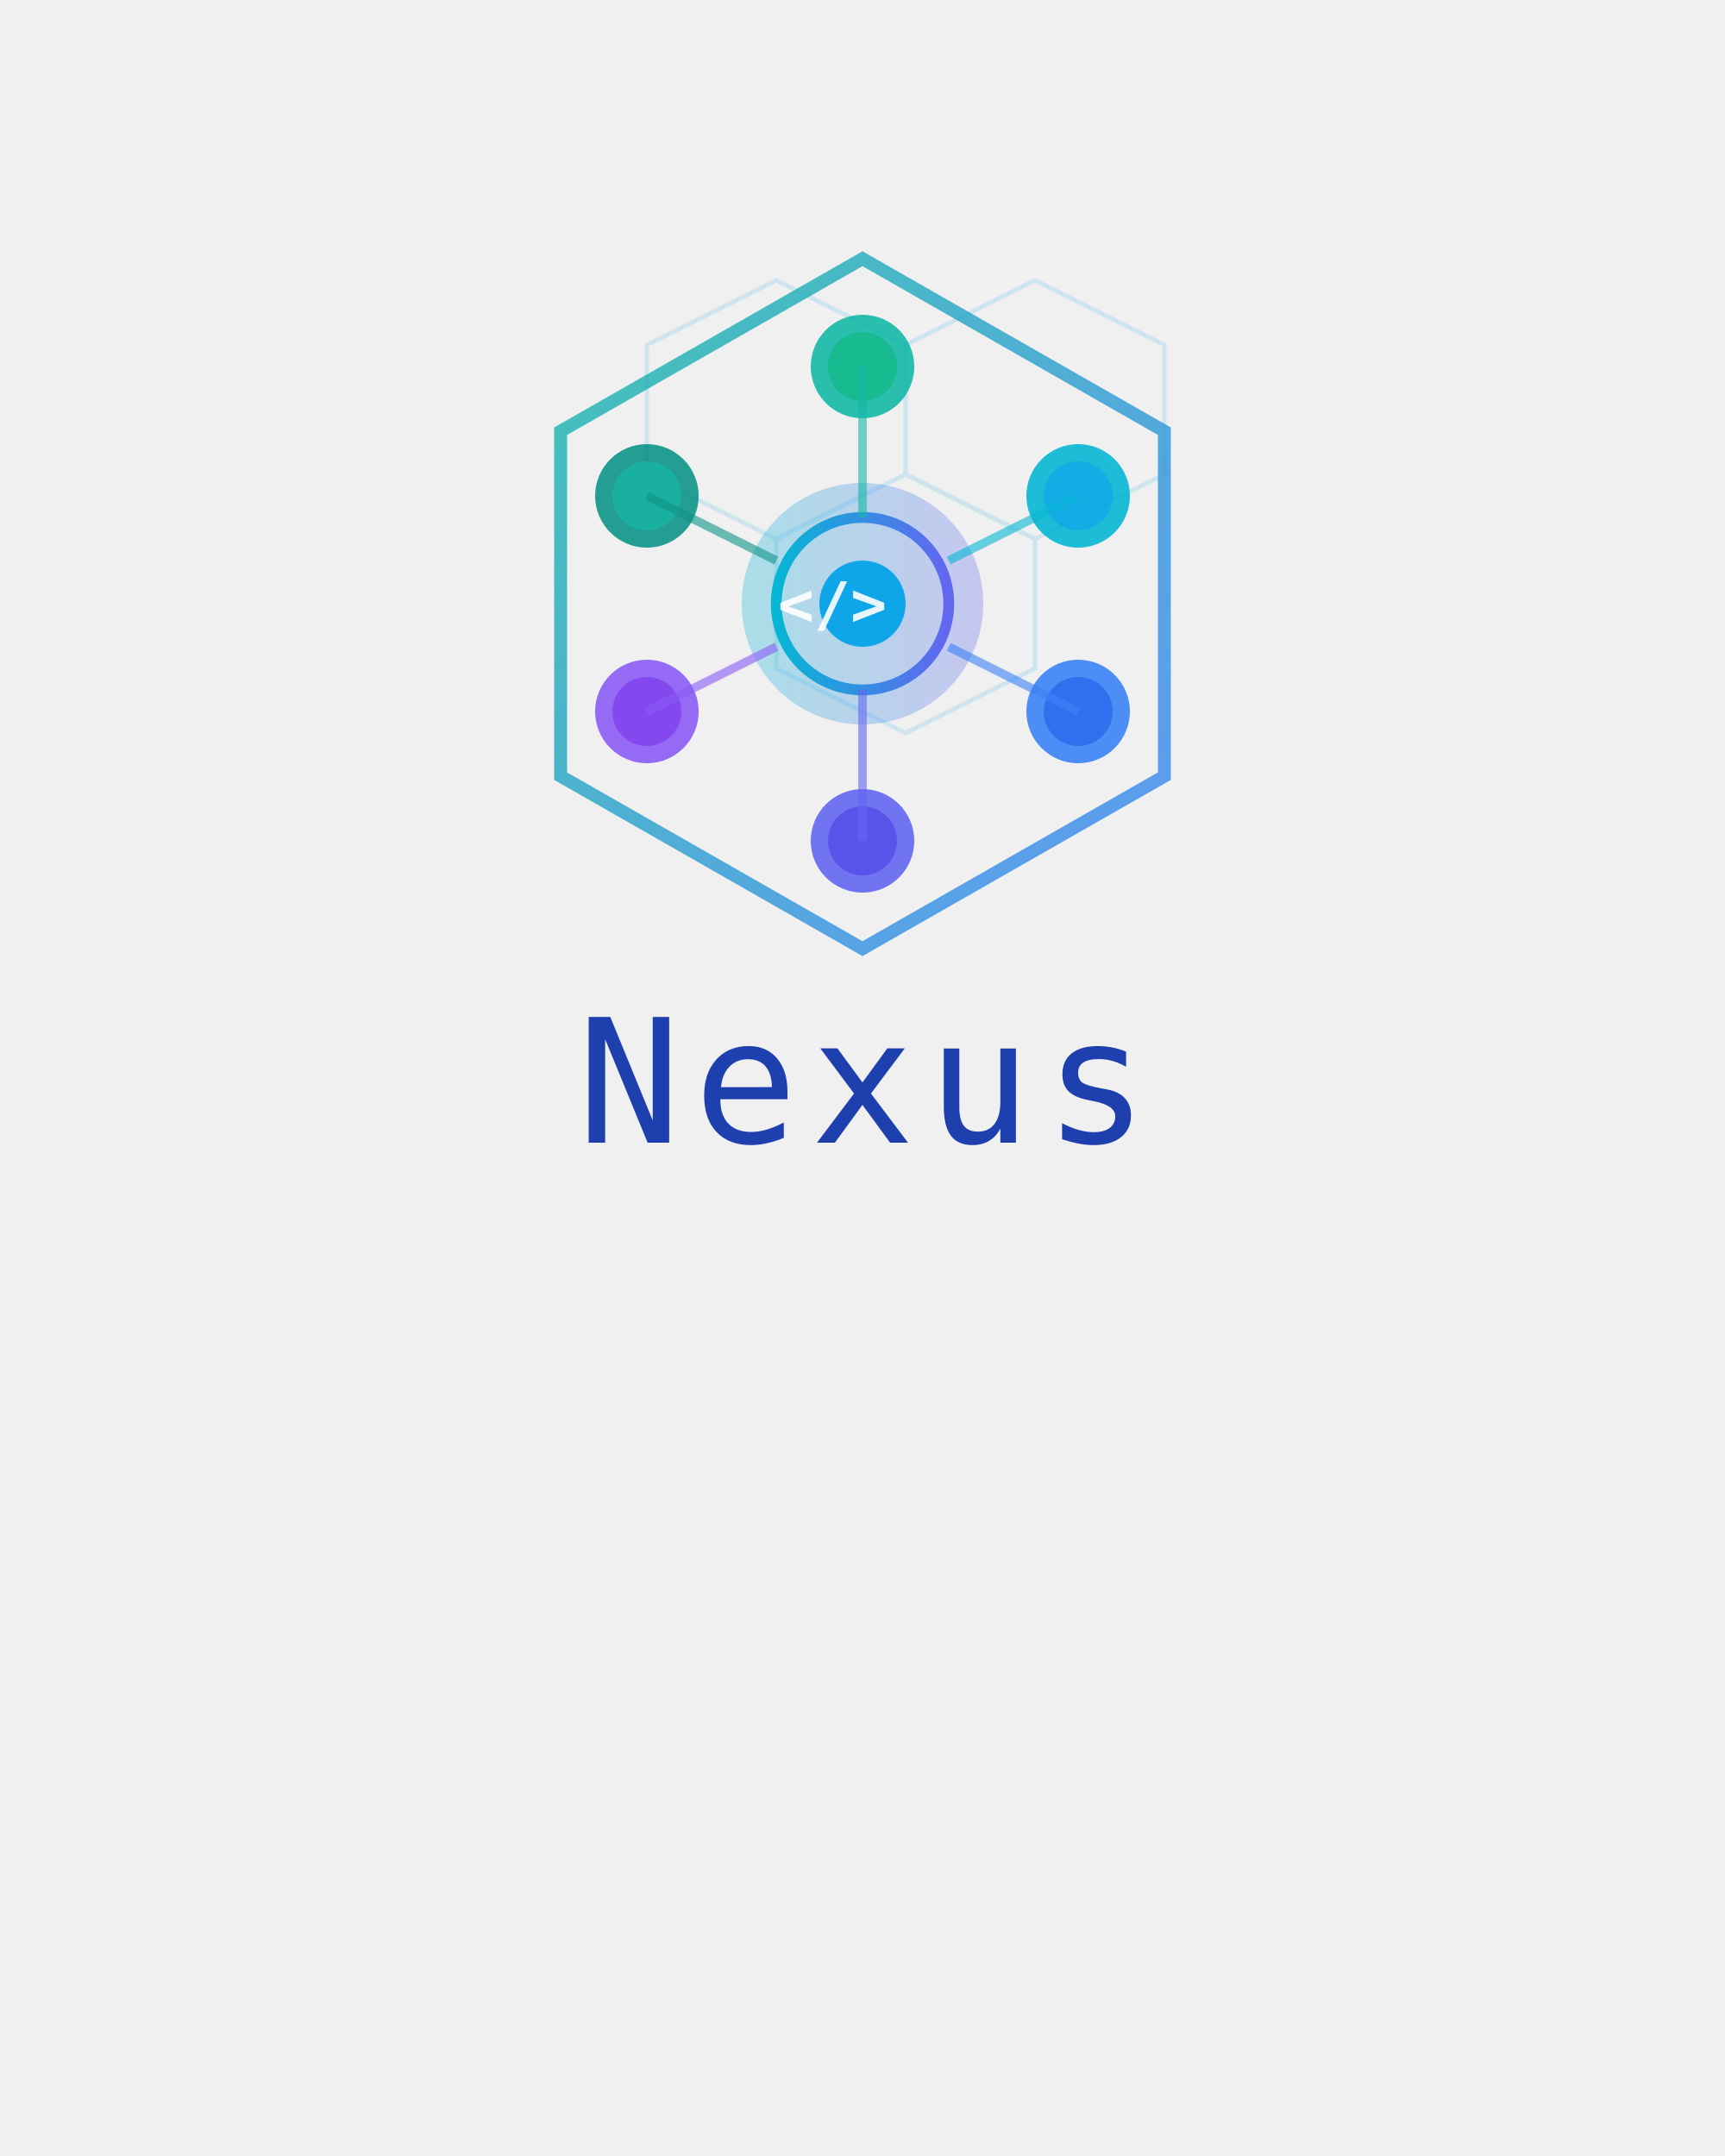
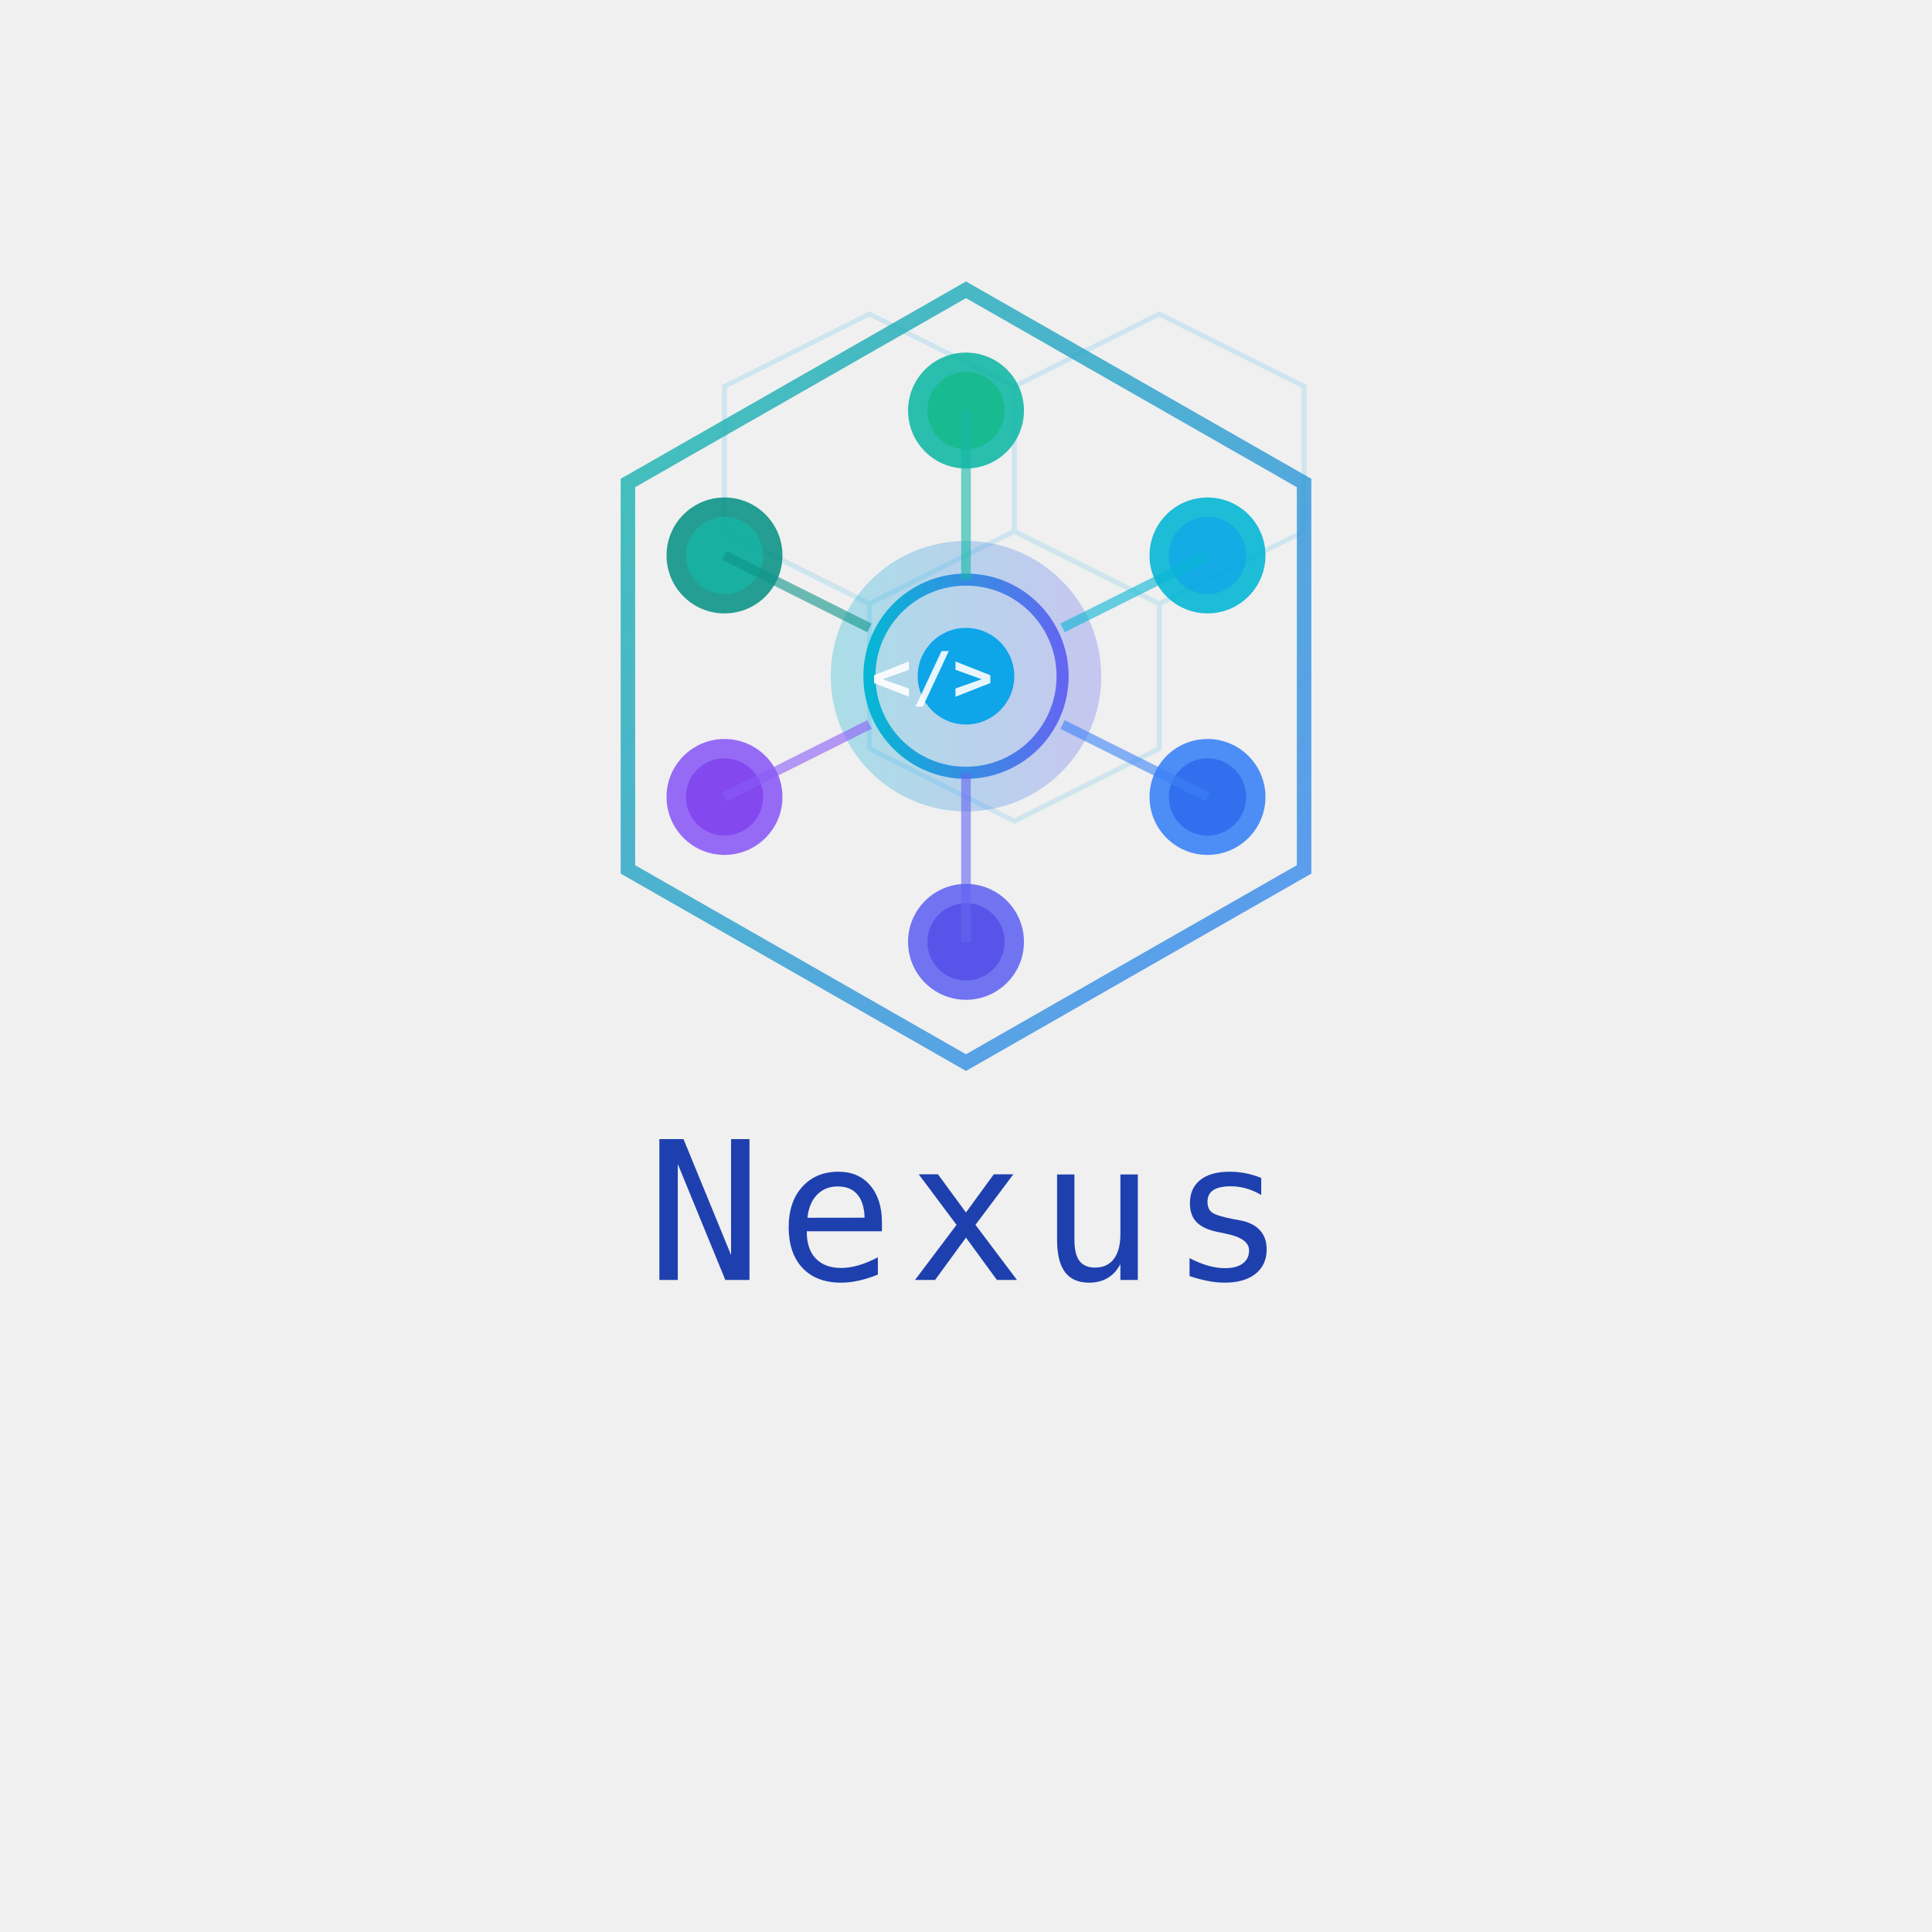
- <svg xmlns="http://www.w3.org/2000/svg" viewBox="0 0 400 500">
+ <svg xmlns="http://www.w3.org/2000/svg" viewBox="0 0 400 400">
  <defs>
    <linearGradient id="grad1" x1="0%" y1="0%" x2="100%" y2="100%">
      <stop offset="0%" style="stop-color:#14B8A6;stop-opacity:1" />
      <stop offset="100%" style="stop-color:#3B82F6;stop-opacity:1" />
    </linearGradient>
    <linearGradient id="grad2" x1="0%" y1="0%" x2="100%" y2="0%">
      <stop offset="0%" style="stop-color:#06B6D4;stop-opacity:1" />
      <stop offset="100%" style="stop-color:#6366F1;stop-opacity:1" />
    </linearGradient>
  </defs>
  <g opacity="0.15">
    <polygon points="150,80 180,65 210,80 210,110 180,125 150,110" fill="none" stroke="#0EA5E9" stroke-width="1" />
    <polygon points="210,80 240,65 270,80 270,110 240,125 210,110" fill="none" stroke="#0EA5E9" stroke-width="1" />
    <polygon points="180,125 210,110 240,125 240,155 210,170 180,155" fill="none" stroke="#0EA5E9" stroke-width="1" />
  </g>
  <polygon points="200,60 270,100 270,180 200,220 130,180 130,100" fill="none" stroke="url(#grad1)" stroke-width="3" opacity="0.8" />
  <g id="nodes">
    <circle cx="200" cy="85" r="12" fill="#14B8A6" opacity="0.9" />
    <circle cx="200" cy="85" r="8" fill="#10B981" opacity="0.7" />
    <circle cx="250" cy="115" r="12" fill="#06B6D4" opacity="0.9" />
    <circle cx="250" cy="115" r="8" fill="#0EA5E9" opacity="0.7" />
    <circle cx="250" cy="165" r="12" fill="#3B82F6" opacity="0.9" />
    <circle cx="250" cy="165" r="8" fill="#2563EB" opacity="0.7" />
    <circle cx="200" cy="195" r="12" fill="#6366F1" opacity="0.9" />
    <circle cx="200" cy="195" r="8" fill="#4F46E5" opacity="0.7" />
    <circle cx="150" cy="165" r="12" fill="#8B5CF6" opacity="0.9" />
    <circle cx="150" cy="165" r="8" fill="#7C3AED" opacity="0.7" />
    <circle cx="150" cy="115" r="12" fill="#0D9488" opacity="0.9" />
    <circle cx="150" cy="115" r="8" fill="#14B8A6" opacity="0.7" />
  </g>
  <circle cx="200" cy="140" r="28" fill="url(#grad2)" opacity="0.3" />
  <circle cx="200" cy="140" r="20" fill="none" stroke="url(#grad2)" stroke-width="2.5" />
  <circle cx="200" cy="140" r="10" fill="#0EA5E9" />
  <g stroke-width="2" opacity="0.6">
    <line x1="200" y1="85" x2="200" y2="120" stroke="#14B8A6">
      <animate attributeName="stroke-dasharray" values="0,100;100,0" dur="2s" repeatCount="indefinite" />
      <animate attributeName="opacity" values="0.4;0.8;0.4" dur="2s" repeatCount="indefinite" />
    </line>
    <line x1="250" y1="115" x2="220" y2="130" stroke="#06B6D4">
      <animate attributeName="stroke-dasharray" values="0,100;100,0" dur="2s" begin="0.3s" repeatCount="indefinite" />
      <animate attributeName="opacity" values="0.4;0.8;0.4" dur="2s" begin="0.3s" repeatCount="indefinite" />
    </line>
    <line x1="250" y1="165" x2="220" y2="150" stroke="#3B82F6">
      <animate attributeName="stroke-dasharray" values="0,100;100,0" dur="2s" begin="0.6s" repeatCount="indefinite" />
      <animate attributeName="opacity" values="0.4;0.8;0.4" dur="2s" begin="0.6s" repeatCount="indefinite" />
    </line>
    <line x1="200" y1="195" x2="200" y2="160" stroke="#6366F1">
      <animate attributeName="stroke-dasharray" values="0,100;100,0" dur="2s" begin="0.9s" repeatCount="indefinite" />
      <animate attributeName="opacity" values="0.4;0.8;0.4" dur="2s" begin="0.9s" repeatCount="indefinite" />
    </line>
    <line x1="150" y1="165" x2="180" y2="150" stroke="#8B5CF6">
      <animate attributeName="stroke-dasharray" values="0,100;100,0" dur="2s" begin="1.2s" repeatCount="indefinite" />
      <animate attributeName="opacity" values="0.4;0.8;0.4" dur="2s" begin="1.2s" repeatCount="indefinite" />
    </line>
    <line x1="150" y1="115" x2="180" y2="130" stroke="#0D9488">
      <animate attributeName="stroke-dasharray" values="0,100;100,0" dur="2s" begin="1.5s" repeatCount="indefinite" />
      <animate attributeName="opacity" values="0.4;0.8;0.4" dur="2s" begin="1.5s" repeatCount="indefinite" />
    </line>
  </g>
  <g fill="#ffffff" font-family="monospace" font-size="14" font-weight="bold" opacity="0.9">
    <text x="193" y="145" text-anchor="middle">&lt;/&gt;</text>
  </g>
  <text x="200" y="265" font-family="'Roboto Mono', 'Consolas', 'Monaco', monospace" font-size="40" font-weight="400" fill="#1E40AF" text-anchor="middle" letter-spacing="3">
    Nexus
  </text>
</svg>
